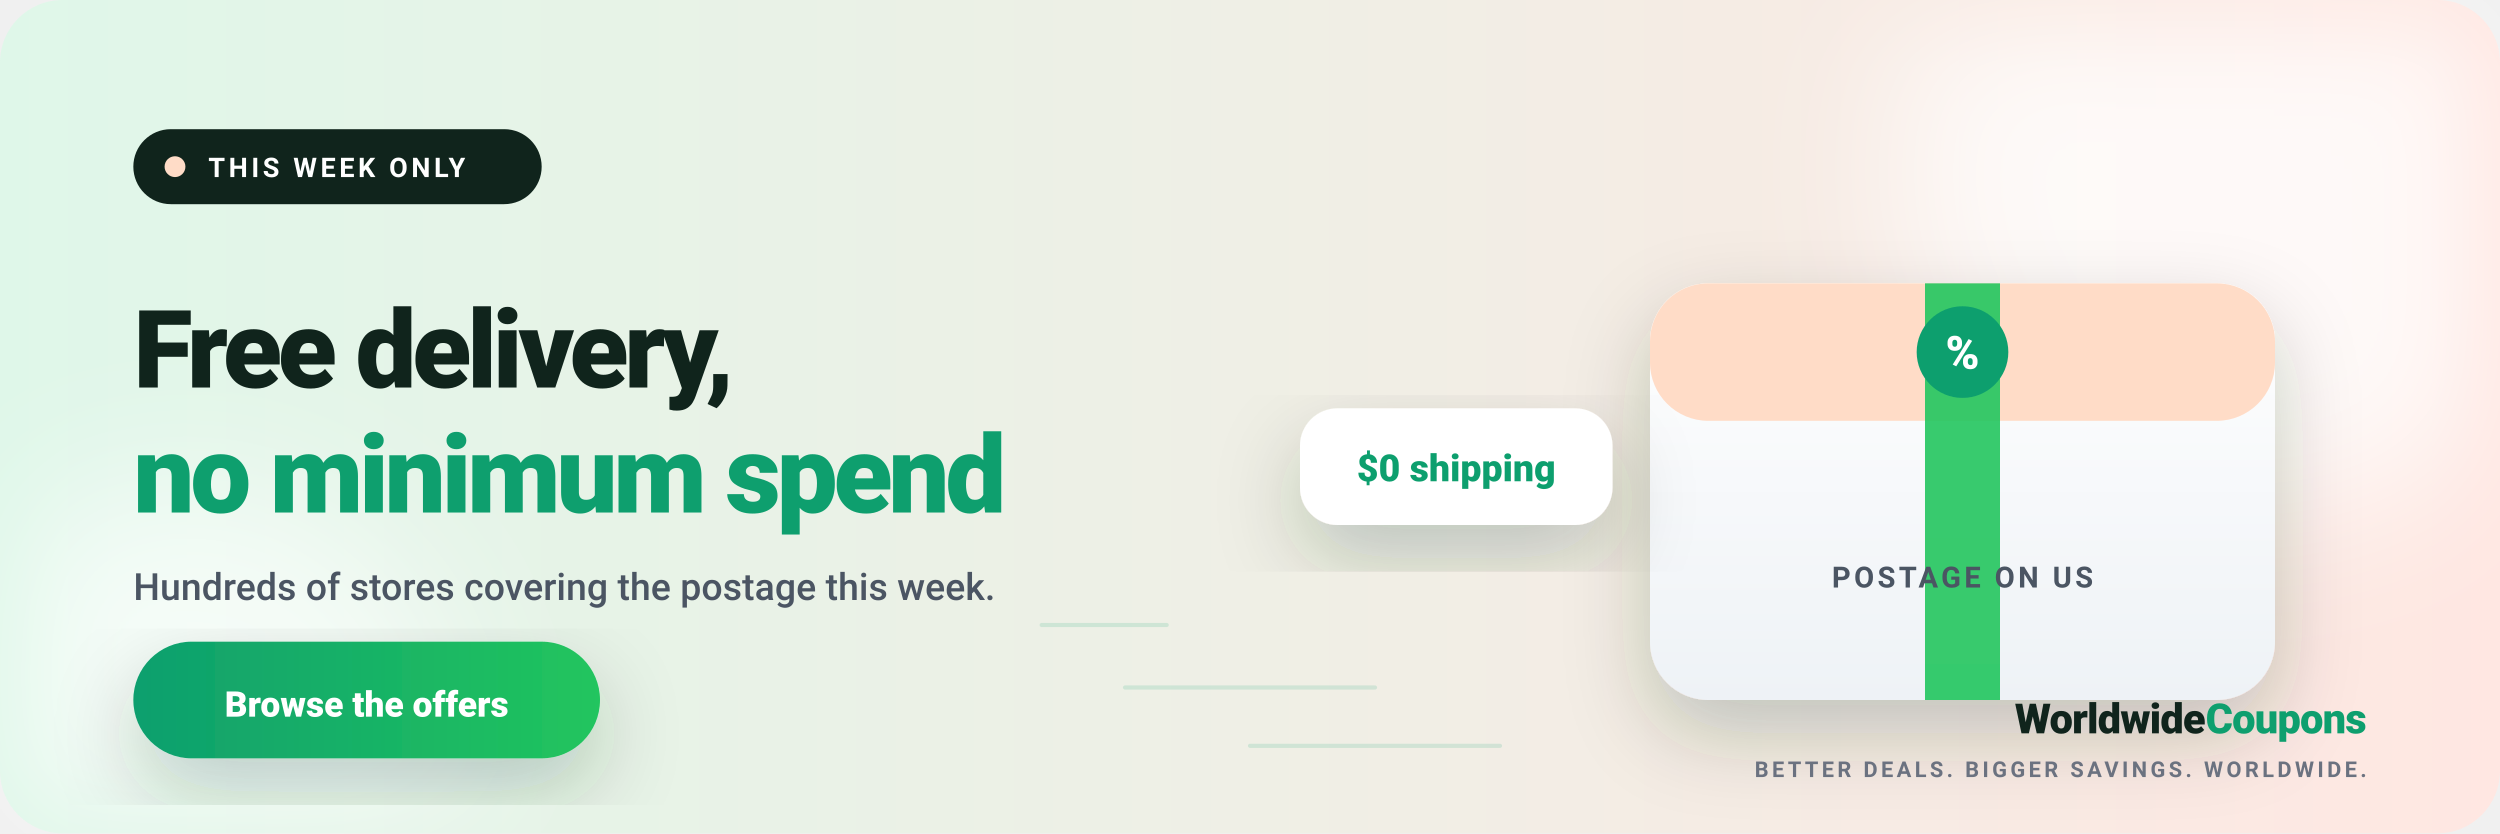
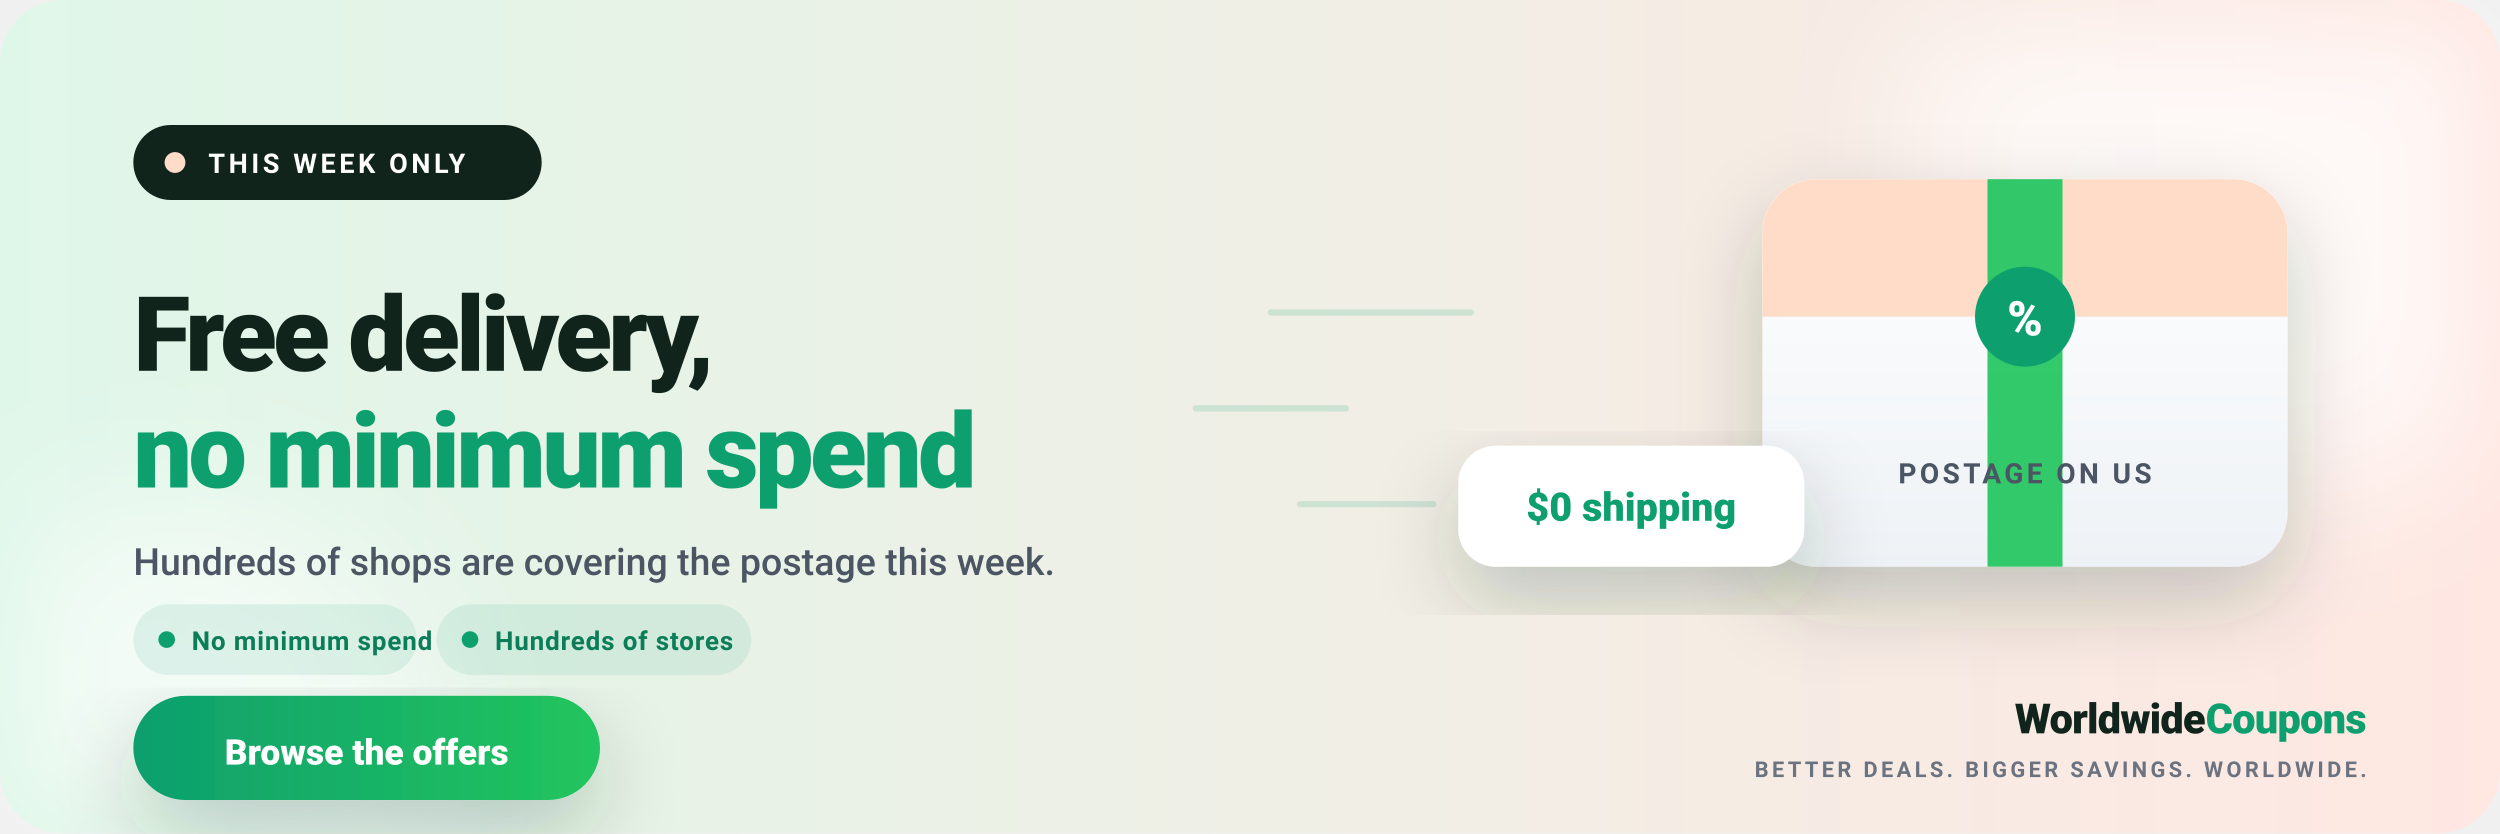
<svg xmlns="http://www.w3.org/2000/svg" viewBox="0 0 1200 400" width="1200" height="400" role="img" aria-label="Free delivery with no minimum spend — WorldwideCoupons">
  <defs>
    <filter id="lift" x="-40%" y="-40%" width="180%" height="180%">
      <feDropShadow dx="0" dy="16" stdDeviation="20" flood-color="#0B3B2A" flood-opacity="0.22" />
    </filter>
    <filter id="glow" x="-60%" y="-60%" width="220%" height="220%">
      <feGaussianBlur stdDeviation="34" />
    </filter>
    <linearGradient id="sheen" x1="0" y1="0" x2="1" y2="1">
      <stop offset="0%" stop-color="#FFFFFF" stop-opacity="0.9" />
      <stop offset="100%" stop-color="#FFFFFF" stop-opacity="0.2" />
    </linearGradient>
    <linearGradient id="cta" x1="0" y1="0" x2="1" y2="0">
      <stop offset="0%" stop-color="#0E9F6E" />
      <stop offset="100%" stop-color="#22C55E" />
    </linearGradient>
    <linearGradient id="band" x1="0" y1="0" x2="1" y2="0">
      <stop offset="0%" stop-color="#DFF7E9" />
      <stop offset="100%" stop-color="#FFE7E2" />
    </linearGradient>
    <linearGradient id="parcel" x1="0" y1="0" x2="0" y2="1">
      <stop offset="0%" stop-color="#FFFFFF" />
      <stop offset="100%" stop-color="#EEF2F6" />
    </linearGradient>
  </defs>
  <rect width="1200" height="400" rx="30" fill="url(#band)" />
  <g clip-path="inset(0 round 30)">
-     <circle cx="1080" cy="80" r="170" fill="#FFFFFF" opacity="0.75" filter="url(#glow)" />
-     <circle cx="90" cy="360" r="130" fill="#FFFFFF" opacity="0.65" filter="url(#glow)" />
-     <g stroke="#0E9F6E" stroke-opacity="0.14" stroke-width="2" stroke-linecap="round">
-       <path d="M540 330h120M600 358h120M500 300h60" />
+     <circle cx="1090" cy="70" r="170" fill="#FFFFFF" opacity="0.7" filter="url(#glow)" />
+     <circle cx="80" cy="370" r="130" fill="#FFFFFF" opacity="0.6" filter="url(#glow)" />
+     <g stroke="#0E9F6E" stroke-opacity="0.16" stroke-width="3" stroke-linecap="round">
+       <path d="M610 150h96" />
+       <path d="M574 196h72" />
+       <path d="M624 242h64" />
    </g>
  </g>
-   <g transform="translate(64 62)">
+   <g transform="translate(64 60)">
    <rect width="196" height="36" rx="18" fill="#10241C" />
    <circle cx="20" cy="18" r="5" fill="#FFDCC7" />
    <text x="36" y="23" font-size="13" font-weight="700" letter-spacing="1.7" fill="#FFFFFF" font-family="ui-sans-serif, system-ui, -apple-system, 'Segoe UI', Roboto, sans-serif">THIS WEEK ONLY</text>
  </g>
-   <text x="64" y="186" font-size="52" font-weight="800" fill="#10241C" letter-spacing="-2" font-family="ui-sans-serif, system-ui, -apple-system, 'Segoe UI', Roboto, sans-serif">Free delivery,</text>
-   <text x="64" y="246" font-size="52" font-weight="800" fill="#0E9F6E" letter-spacing="-2" font-family="ui-sans-serif, system-ui, -apple-system, 'Segoe UI', Roboto, sans-serif">no minimum spend</text>
-   <text x="64" y="288" font-size="18" font-weight="500" fill="#4B5563" font-family="ui-sans-serif, system-ui, -apple-system, 'Segoe UI', Roboto, sans-serif">Hundreds of stores covering the postage this week.</text>
-   <g transform="translate(64 308)" filter="url(#lift)">
-     <rect width="224" height="56" rx="28" fill="url(#cta)" />
-     <text x="112" y="36" text-anchor="middle" font-size="17" font-weight="800" fill="#FFFFFF" font-family="ui-sans-serif, system-ui, -apple-system, 'Segoe UI', Roboto, sans-serif">Browse the offers</text>
+   <text x="64" y="178" font-size="50" font-weight="800" fill="#10241C" letter-spacing="-1.8" font-family="ui-sans-serif, system-ui, -apple-system, 'Segoe UI', Roboto, sans-serif">Free delivery,</text>
+   <text x="64" y="234" font-size="50" font-weight="800" fill="#0E9F6E" letter-spacing="-1.8" font-family="ui-sans-serif, system-ui, -apple-system, 'Segoe UI', Roboto, sans-serif">no minimum spend</text>
+   <text x="64" y="276" font-size="18" font-weight="500" fill="#4B5563" font-family="ui-sans-serif, system-ui, -apple-system, 'Segoe UI', Roboto, sans-serif">Hundreds of shops are covering the postage this week.</text>
+   <g transform="translate(64 290)">
+     <rect width="136" height="34" rx="17" fill="#0E9F6E" fill-opacity="0.10" />
+     <circle cx="16" cy="17" r="4" fill="#0E9F6E" />
+     <text x="28" y="22" font-size="12.5" font-weight="700" letter-spacing="0.4" fill="#0B7D58" font-family="ui-sans-serif, system-ui, -apple-system, 'Segoe UI', Roboto, sans-serif">No minimum spend</text>
  </g>
-   <g filter="url(#lift)" transform="translate(792 96)">
-     <rect x="0" y="40" width="300" height="200" rx="28" fill="url(#parcel)" />
-     <rect x="0" y="40" width="300" height="66" rx="28" fill="#FFDCC7" />
-     <rect x="132" y="40" width="36" height="200" fill="#22C55E" opacity="0.9" />
-     <circle cx="150" cy="73" r="22" fill="#0E9F6E" />
-     <text x="150" y="81" text-anchor="middle" font-size="22" font-weight="800" fill="#FFFFFF" font-family="ui-sans-serif, system-ui, -apple-system, 'Segoe UI', Roboto, sans-serif">%</text>
-     <text x="150" y="186" text-anchor="middle" font-size="14" font-weight="700" letter-spacing="1.6" fill="#4B5563" font-family="ui-sans-serif, system-ui, -apple-system, 'Segoe UI', Roboto, sans-serif">POSTAGE ON US</text>
+   <g transform="translate(209.6 290)">
+     <rect width="151" height="34" rx="17" fill="#0E9F6E" fill-opacity="0.10" />
+     <circle cx="16" cy="17" r="4" fill="#0E9F6E" />
+     <text x="28" y="22" font-size="12.5" font-weight="700" letter-spacing="0.4" fill="#0B7D58" font-family="ui-sans-serif, system-ui, -apple-system, 'Segoe UI', Roboto, sans-serif">Hundreds of stores</text>
  </g>
-   <g transform="translate(624 196)" filter="url(#lift)">
-     <rect width="150" height="56" rx="18" fill="#FFFFFF" />
-     <text x="75" y="35" text-anchor="middle" font-size="18" font-weight="800" fill="#0E9F6E" font-family="ui-sans-serif, system-ui, -apple-system, 'Segoe UI', Roboto, sans-serif">$0 shipping</text>
+   <g transform="translate(64 334)" filter="url(#lift)">
+     <rect width="224" height="50" rx="25" fill="url(#cta)" />
+     <text x="112" y="33" text-anchor="middle" font-size="17" font-weight="800" fill="#FFFFFF" font-family="ui-sans-serif, system-ui, -apple-system, 'Segoe UI', Roboto, sans-serif">Browse the offers</text>
+   </g>
+   <g filter="url(#lift)" transform="translate(846 86)">
+     <rect x="0" y="0" width="252" height="186" rx="26" fill="url(#parcel)" />
+     <path d="M0 26A26 26 0 0 1 26 0h200a26 26 0 0 1 26 26v40H0Z" fill="#FFDCC7" />
+     <rect x="108" y="0" width="36" height="186" fill="#22C55E" opacity="0.92" />
+     <circle cx="126" cy="66" r="24" fill="#0E9F6E" />
+     <text x="126" y="75" text-anchor="middle" font-size="23" font-weight="800" fill="#FFFFFF" font-family="ui-sans-serif, system-ui, -apple-system, 'Segoe UI', Roboto, sans-serif">%</text>
+     <text x="126" y="146" text-anchor="middle" font-size="13.5" font-weight="700" letter-spacing="1.6" fill="#4B5563" font-family="ui-sans-serif, system-ui, -apple-system, 'Segoe UI', Roboto, sans-serif">POSTAGE ON US</text>
+   </g>
+   <g transform="translate(700 214)" filter="url(#lift)">
+     <rect width="166" height="58" rx="18" fill="#FFFFFF" />
+     <text x="83" y="36" text-anchor="middle" font-size="19" font-weight="800" fill="#0E9F6E" font-family="ui-sans-serif, system-ui, -apple-system, 'Segoe UI', Roboto, sans-serif">$0 shipping</text>
  </g>
  <g transform="translate(1136 352)">
    <text x="0" y="0" text-anchor="end" font-size="20" font-weight="800" fill="#10241C" letter-spacing="-0.4" font-family="ui-sans-serif, system-ui, -apple-system, 'Segoe UI', Roboto, sans-serif">Worldwide<tspan fill="#0E9F6E">Coupons</tspan>
    </text>
    <text x="0" y="21" text-anchor="end" font-size="10.5" font-weight="600" fill="#6B7280" letter-spacing="1.6" font-family="ui-sans-serif, system-ui, -apple-system, 'Segoe UI', Roboto, sans-serif">BETTER DEALS. BIGGER SAVINGS. WORLDWIDE.</text>
  </g>
</svg>
